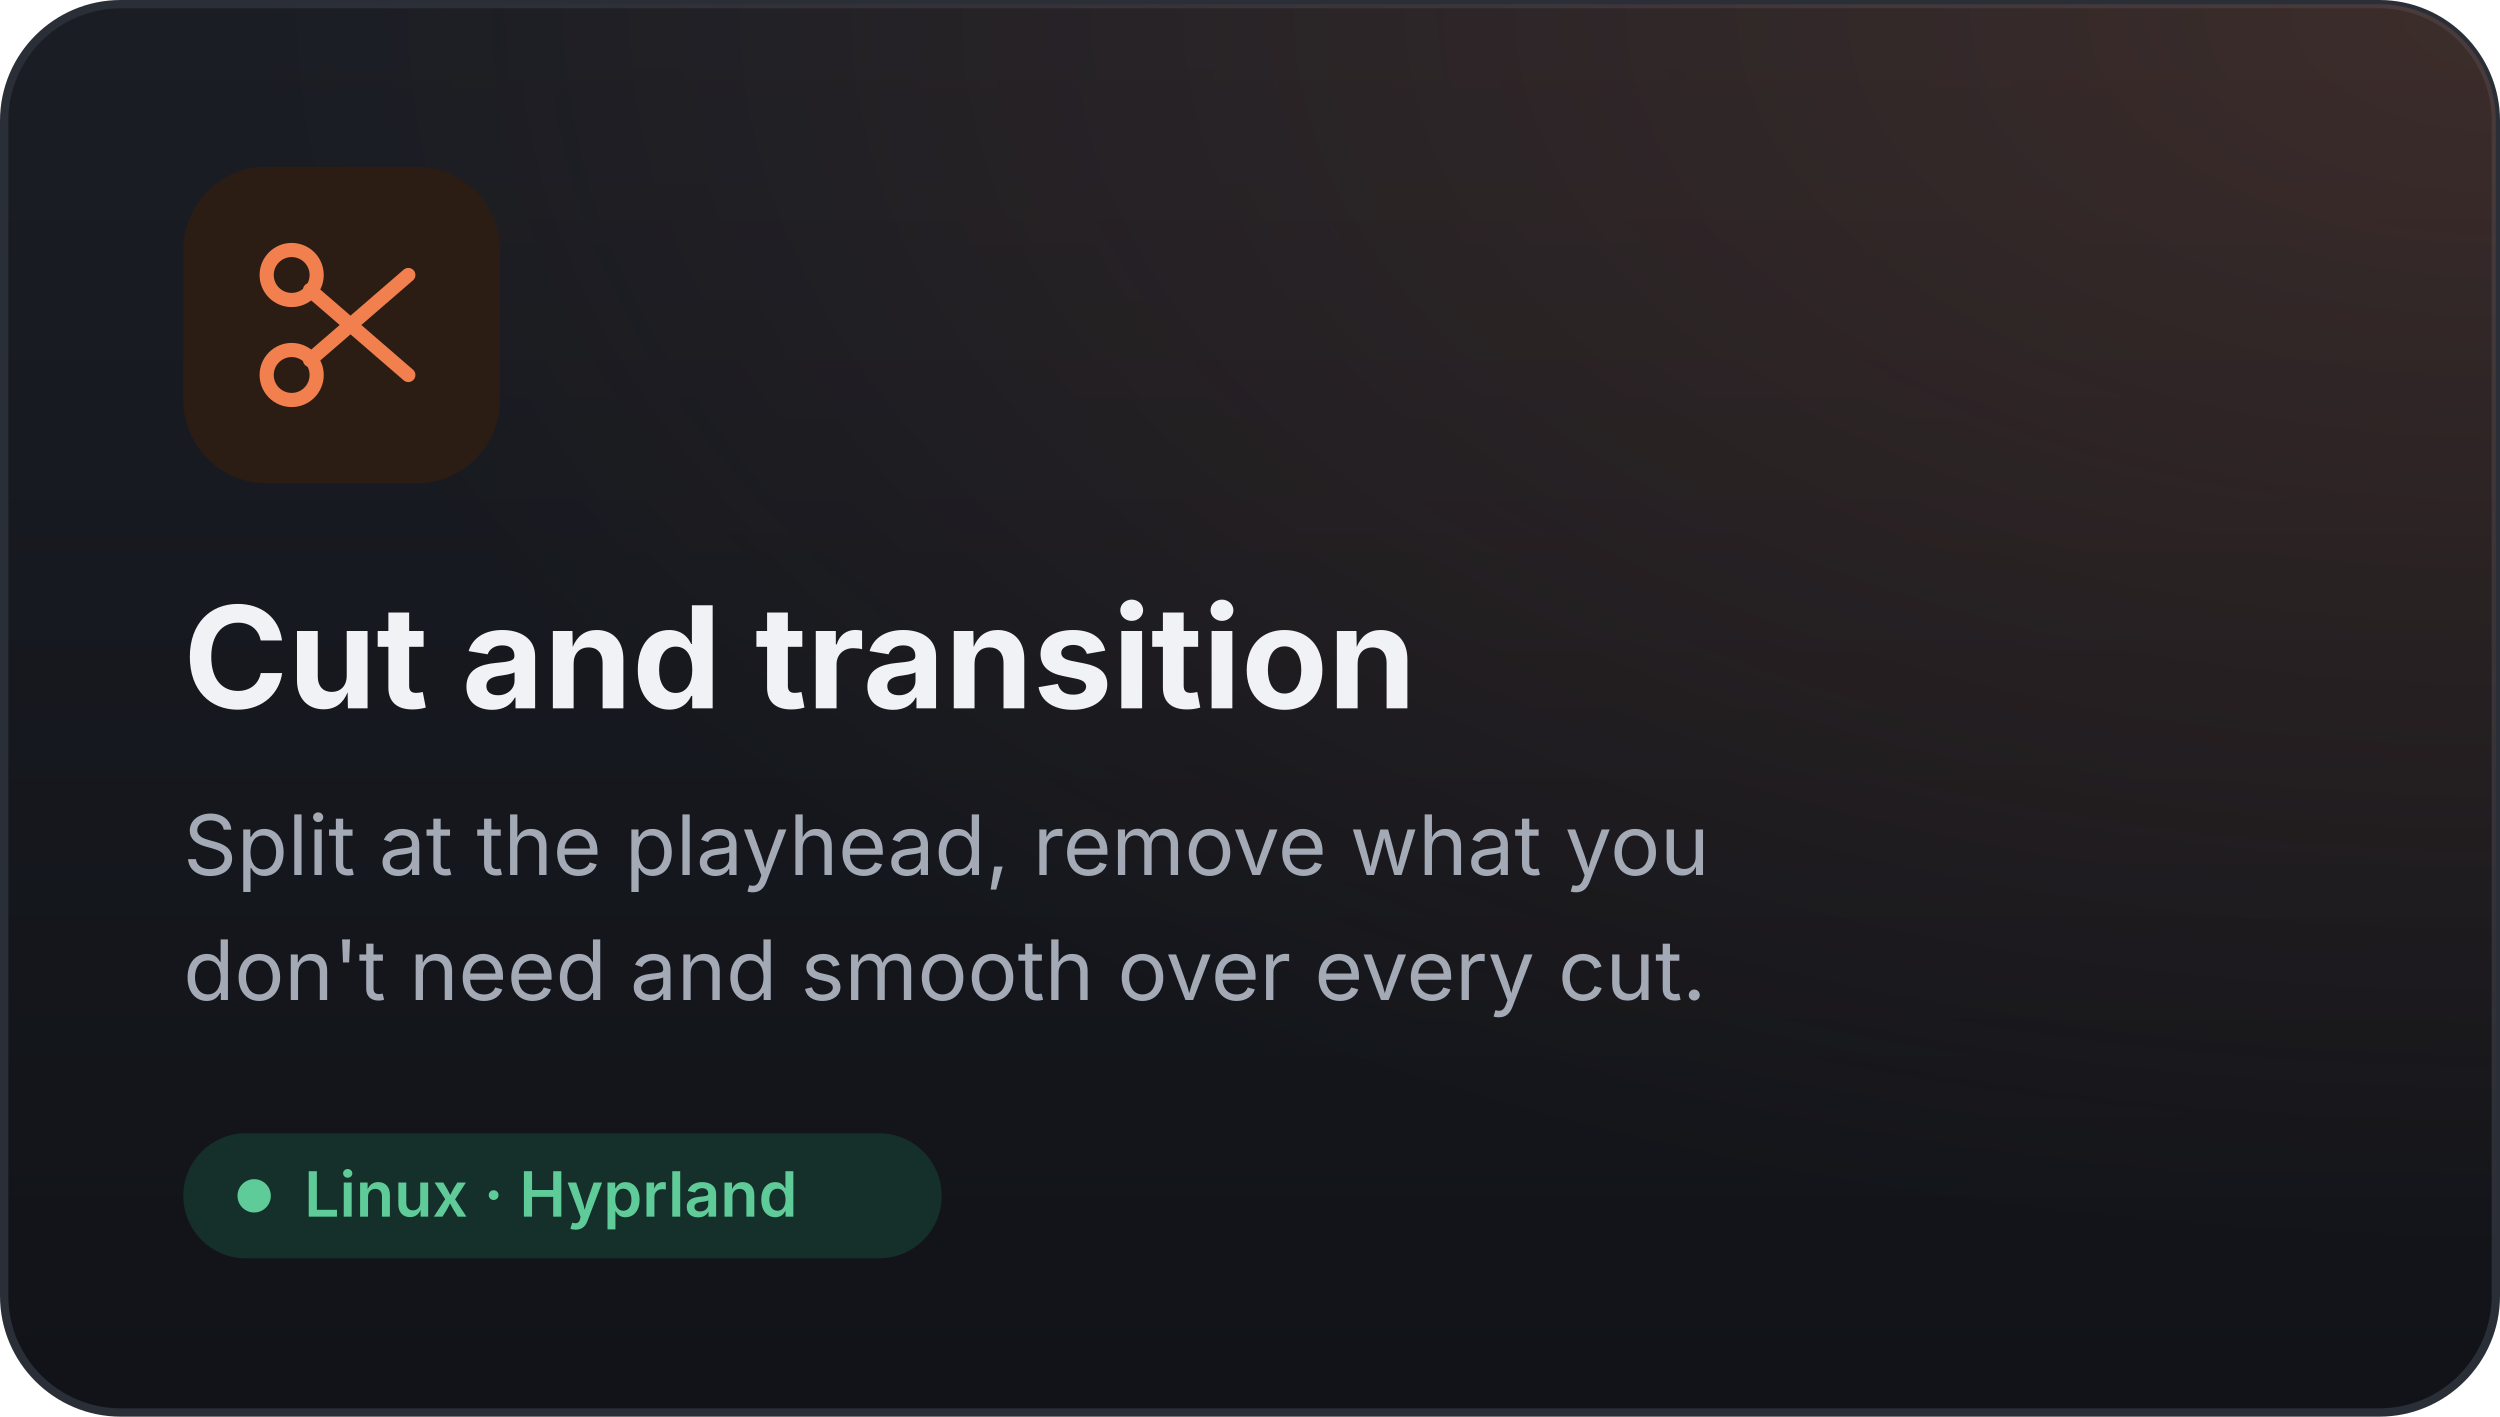
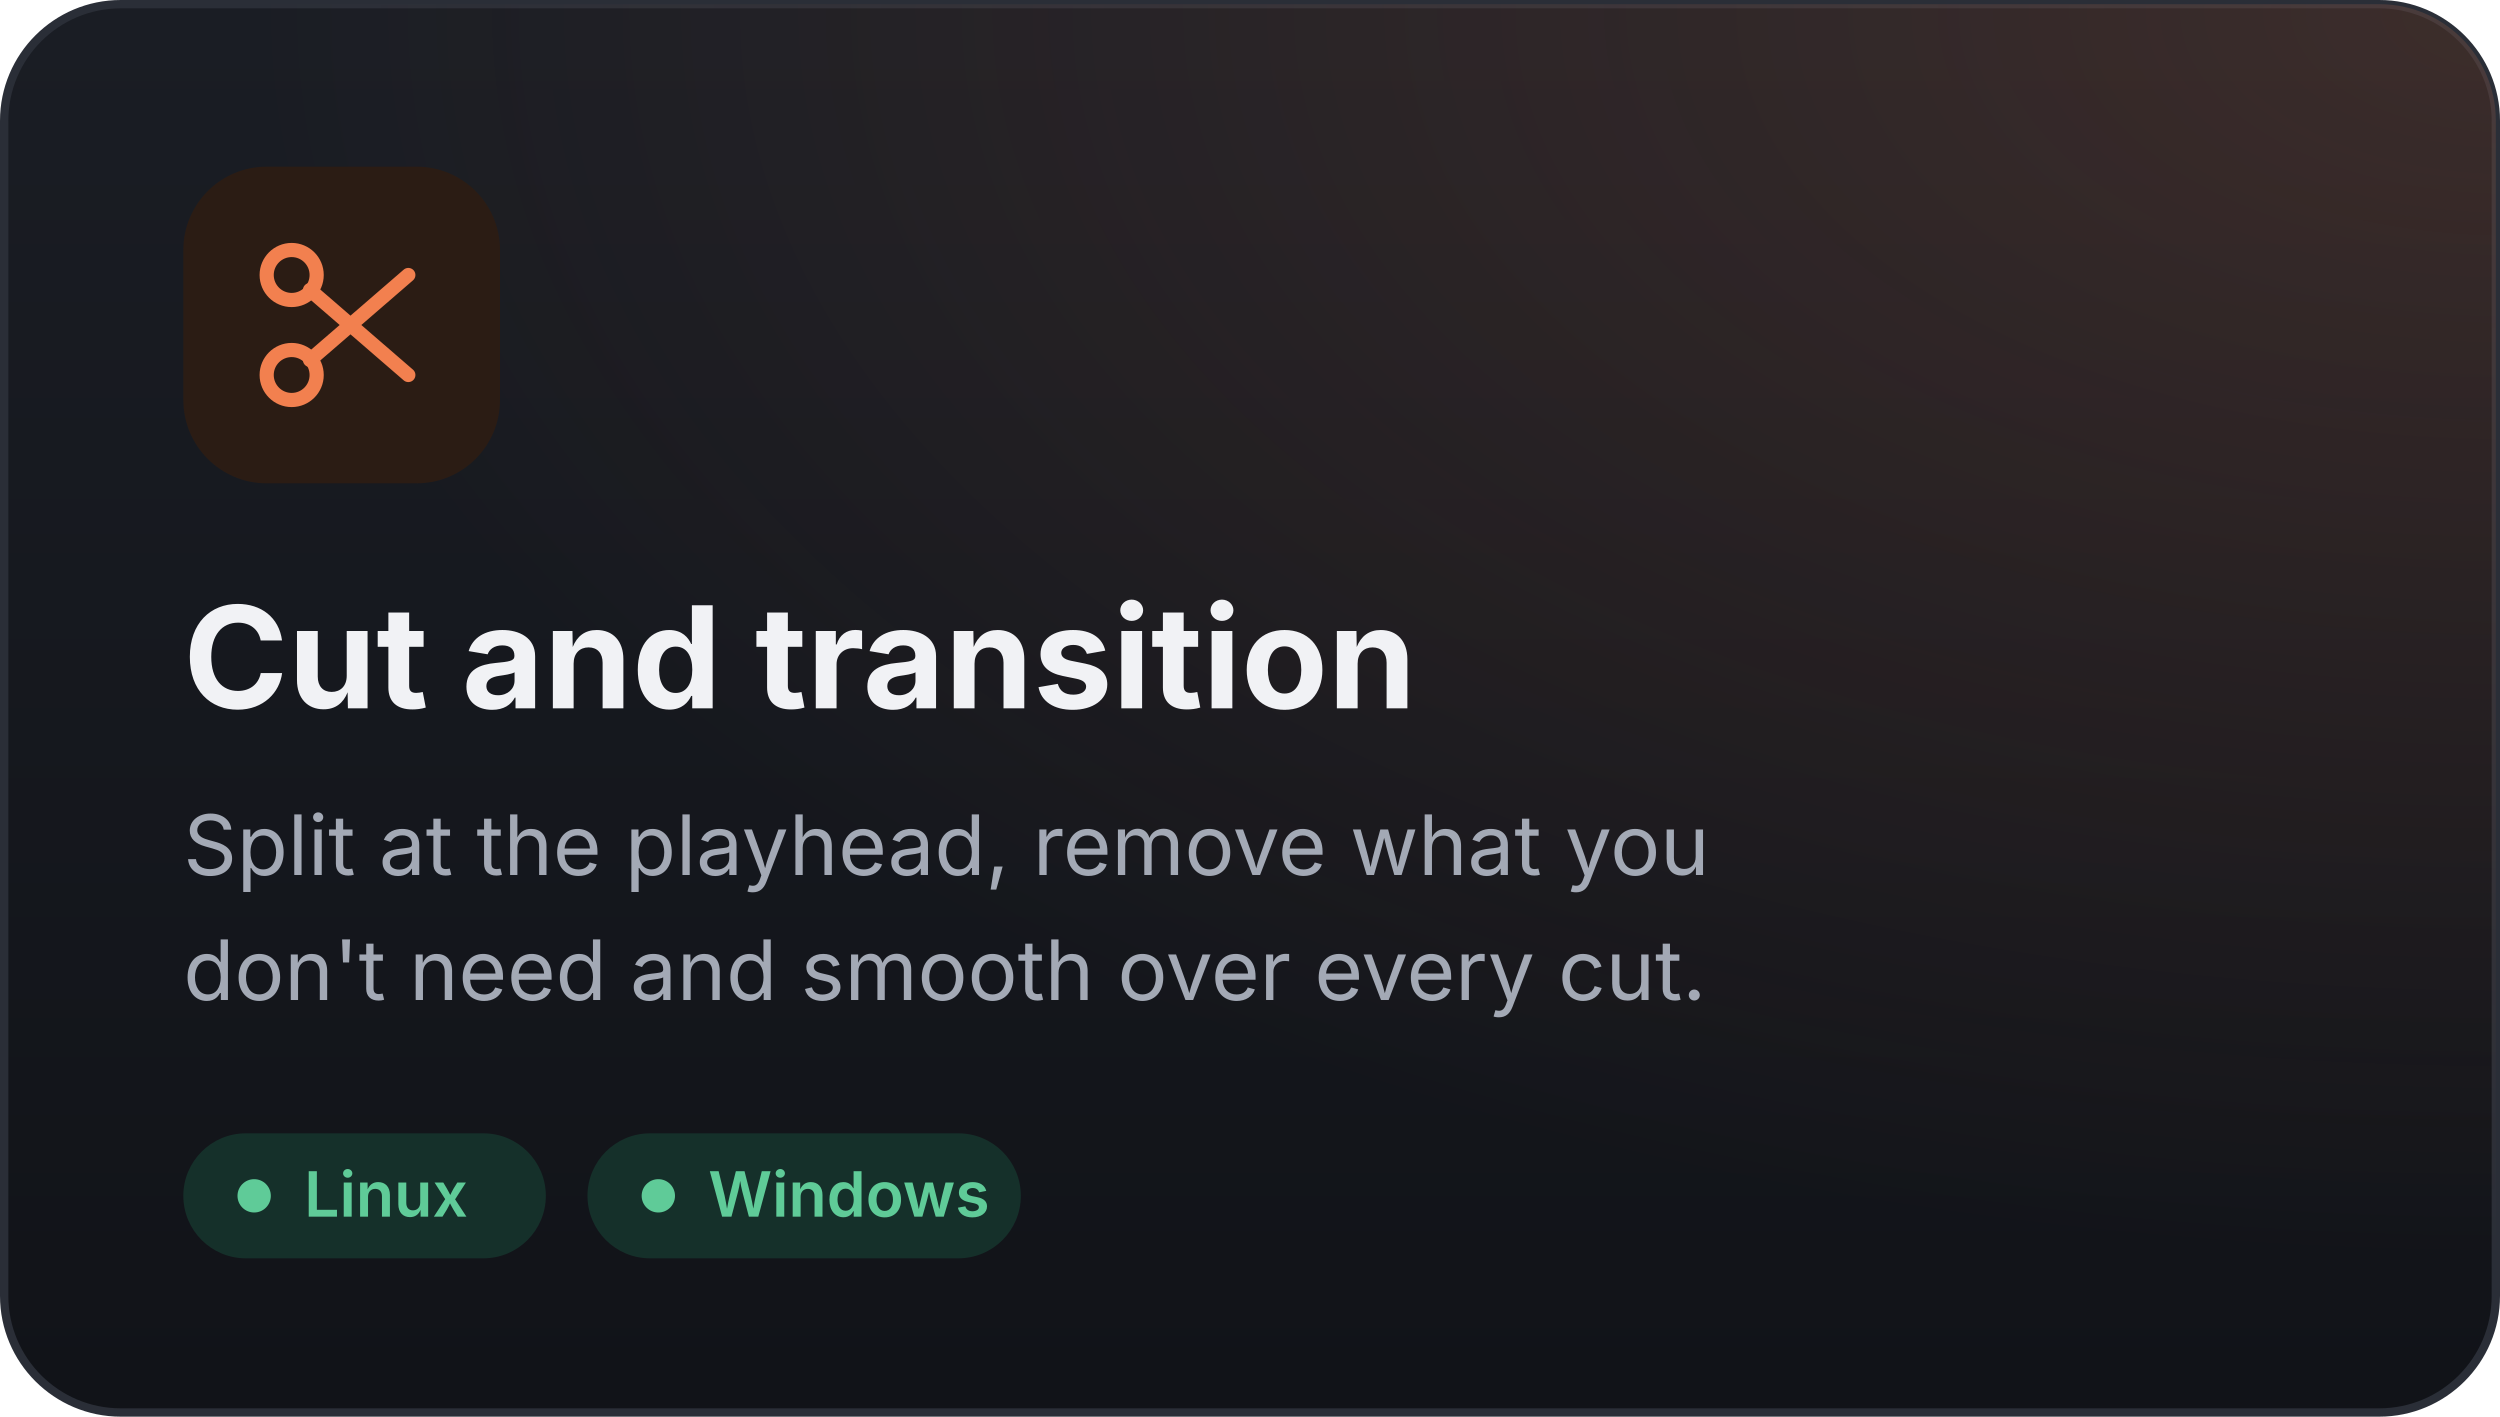
<svg xmlns="http://www.w3.org/2000/svg" viewBox="0 0 600 340" width="600" height="340" role="img" aria-label="Cut and transition: Split at the playhead, remove what you don't need and smooth over every cut.">
  <defs>
    <linearGradient id="g" x1="0" y1="0" x2="0" y2="1">
      <stop offset="0" stop-color="#1a1d24" />
      <stop offset="1" stop-color="#111318" />
    </linearGradient>
    <radialGradient id="glow" cx="1" cy="0" r="0.9">
      <stop offset="0" stop-color="#f2804f" stop-opacity=".16" />
      <stop offset="1" stop-color="#f2804f" stop-opacity="0" />
    </radialGradient>
  </defs>
  <rect x="1" y="1" width="598" height="338" rx="28" fill="url(#g)" stroke="#2a2e37" stroke-width="2" />
  <rect x="1" y="1" width="598" height="338" rx="28" fill="url(#glow)" />
  <g font-family="Inter, 'Segoe UI', 'Helvetica Neue', Arial, sans-serif">
    <g transform="translate(44 40)">
      <rect width="76" height="76" rx="20" fill="#2b1c14" />
      <g transform="translate(14 14) scale(2)" fill="none" stroke="#f2804f" stroke-width="1.7" stroke-linecap="round" stroke-linejoin="round" color="#f2804f">
        <circle cx="6" cy="6" r="3" />
        <circle cx="6" cy="18" r="3" />
        <path d="M8.2 7.8 20 18M8.2 16.2 20 6" />
      </g>
    </g>
    <text x="44" y="170" font-size="34" font-weight="700" fill="#f1f2f5">Cut and transition</text>
    <text x="44" y="210" font-size="20" fill="#a3a9b5">Split at the playhead, remove what you</text>
    <text x="44" y="240" font-size="20" fill="#a3a9b5">don't need and smooth over every cut.</text>
    <g transform="translate(44 272)">
-       <rect width="182" height="30" rx="15" fill="#15302a" />
+       <rect width="87" height="30" rx="15" fill="#15302a" />
      <circle cx="17" cy="15" r="4" fill="#5fcb98" />
-       <text x="29" y="20" font-size="15" font-weight="600" fill="#5fcb98">Linux · Hyprland</text>
+       <text x="29" y="20" font-size="15" font-weight="600" fill="#5fcb98">Linux</text>
+     </g>
+     <g transform="translate(141 272)">
+       <rect width="104" height="30" rx="15" fill="#15302a" />
+       <circle cx="17" cy="15" r="4" fill="#5fcb98" />
+       <text x="29" y="20" font-size="15" font-weight="600" fill="#5fcb98">Windows</text>
    </g>
  </g>
</svg>
